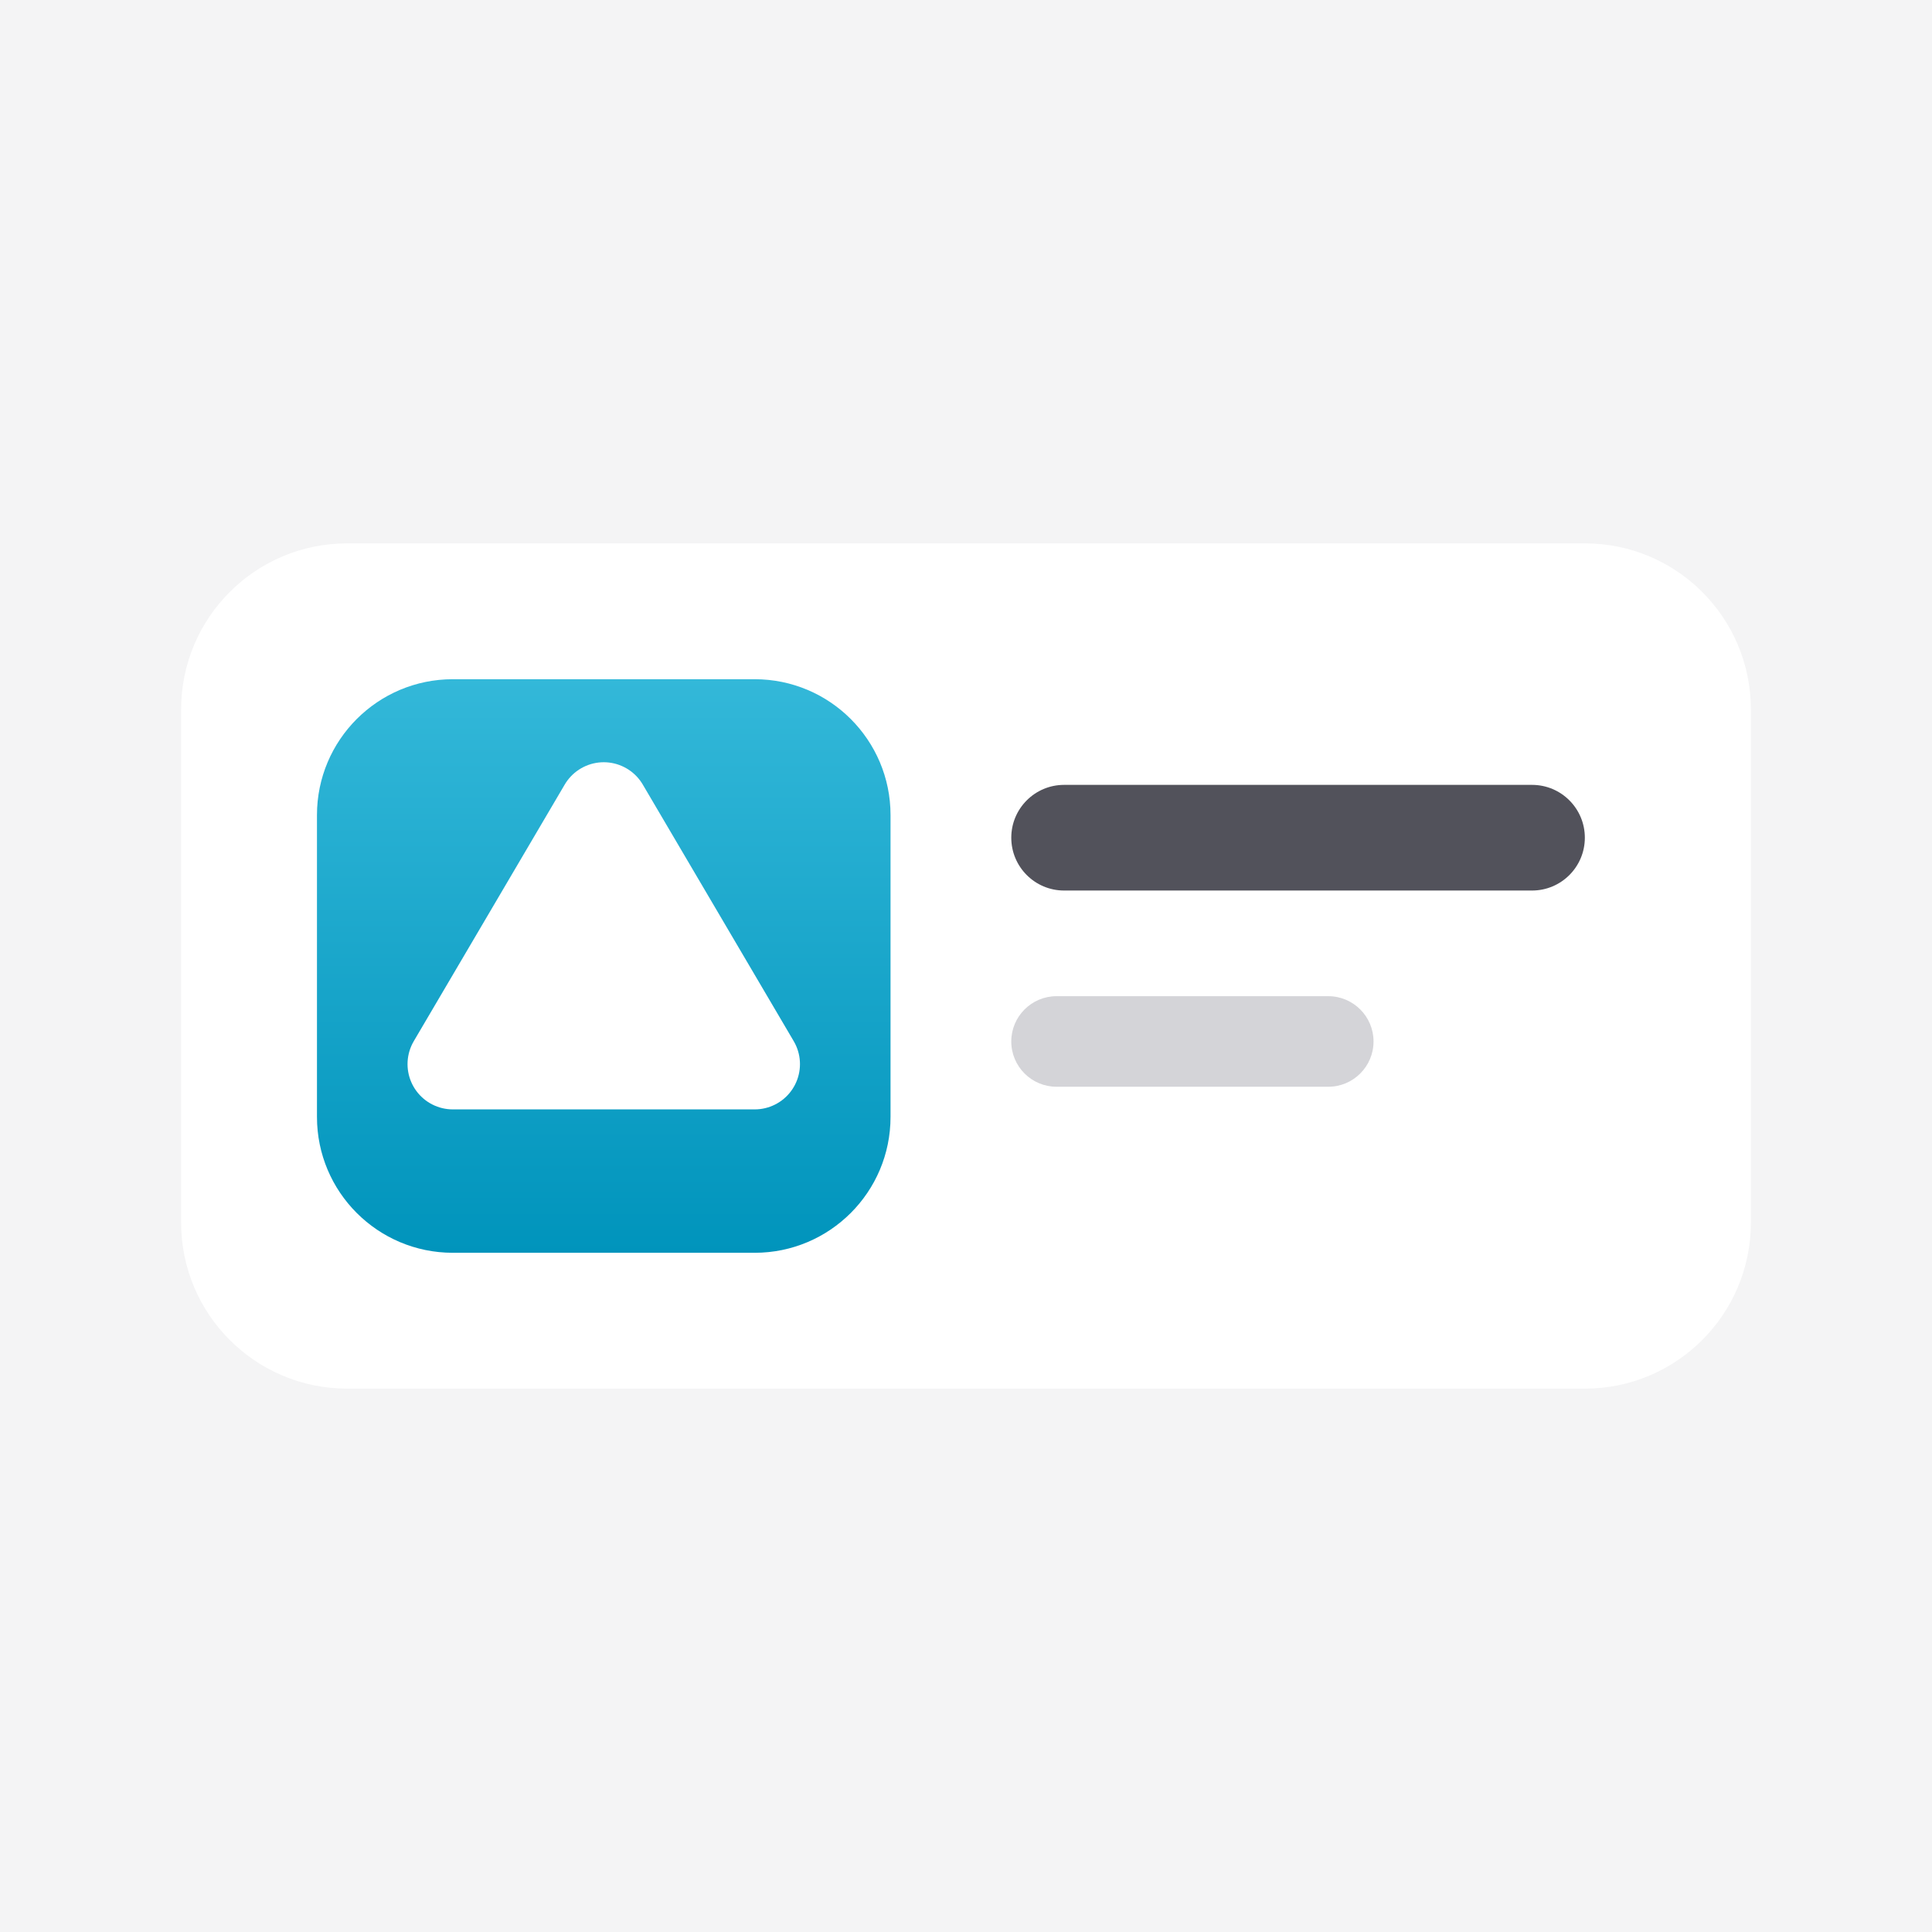
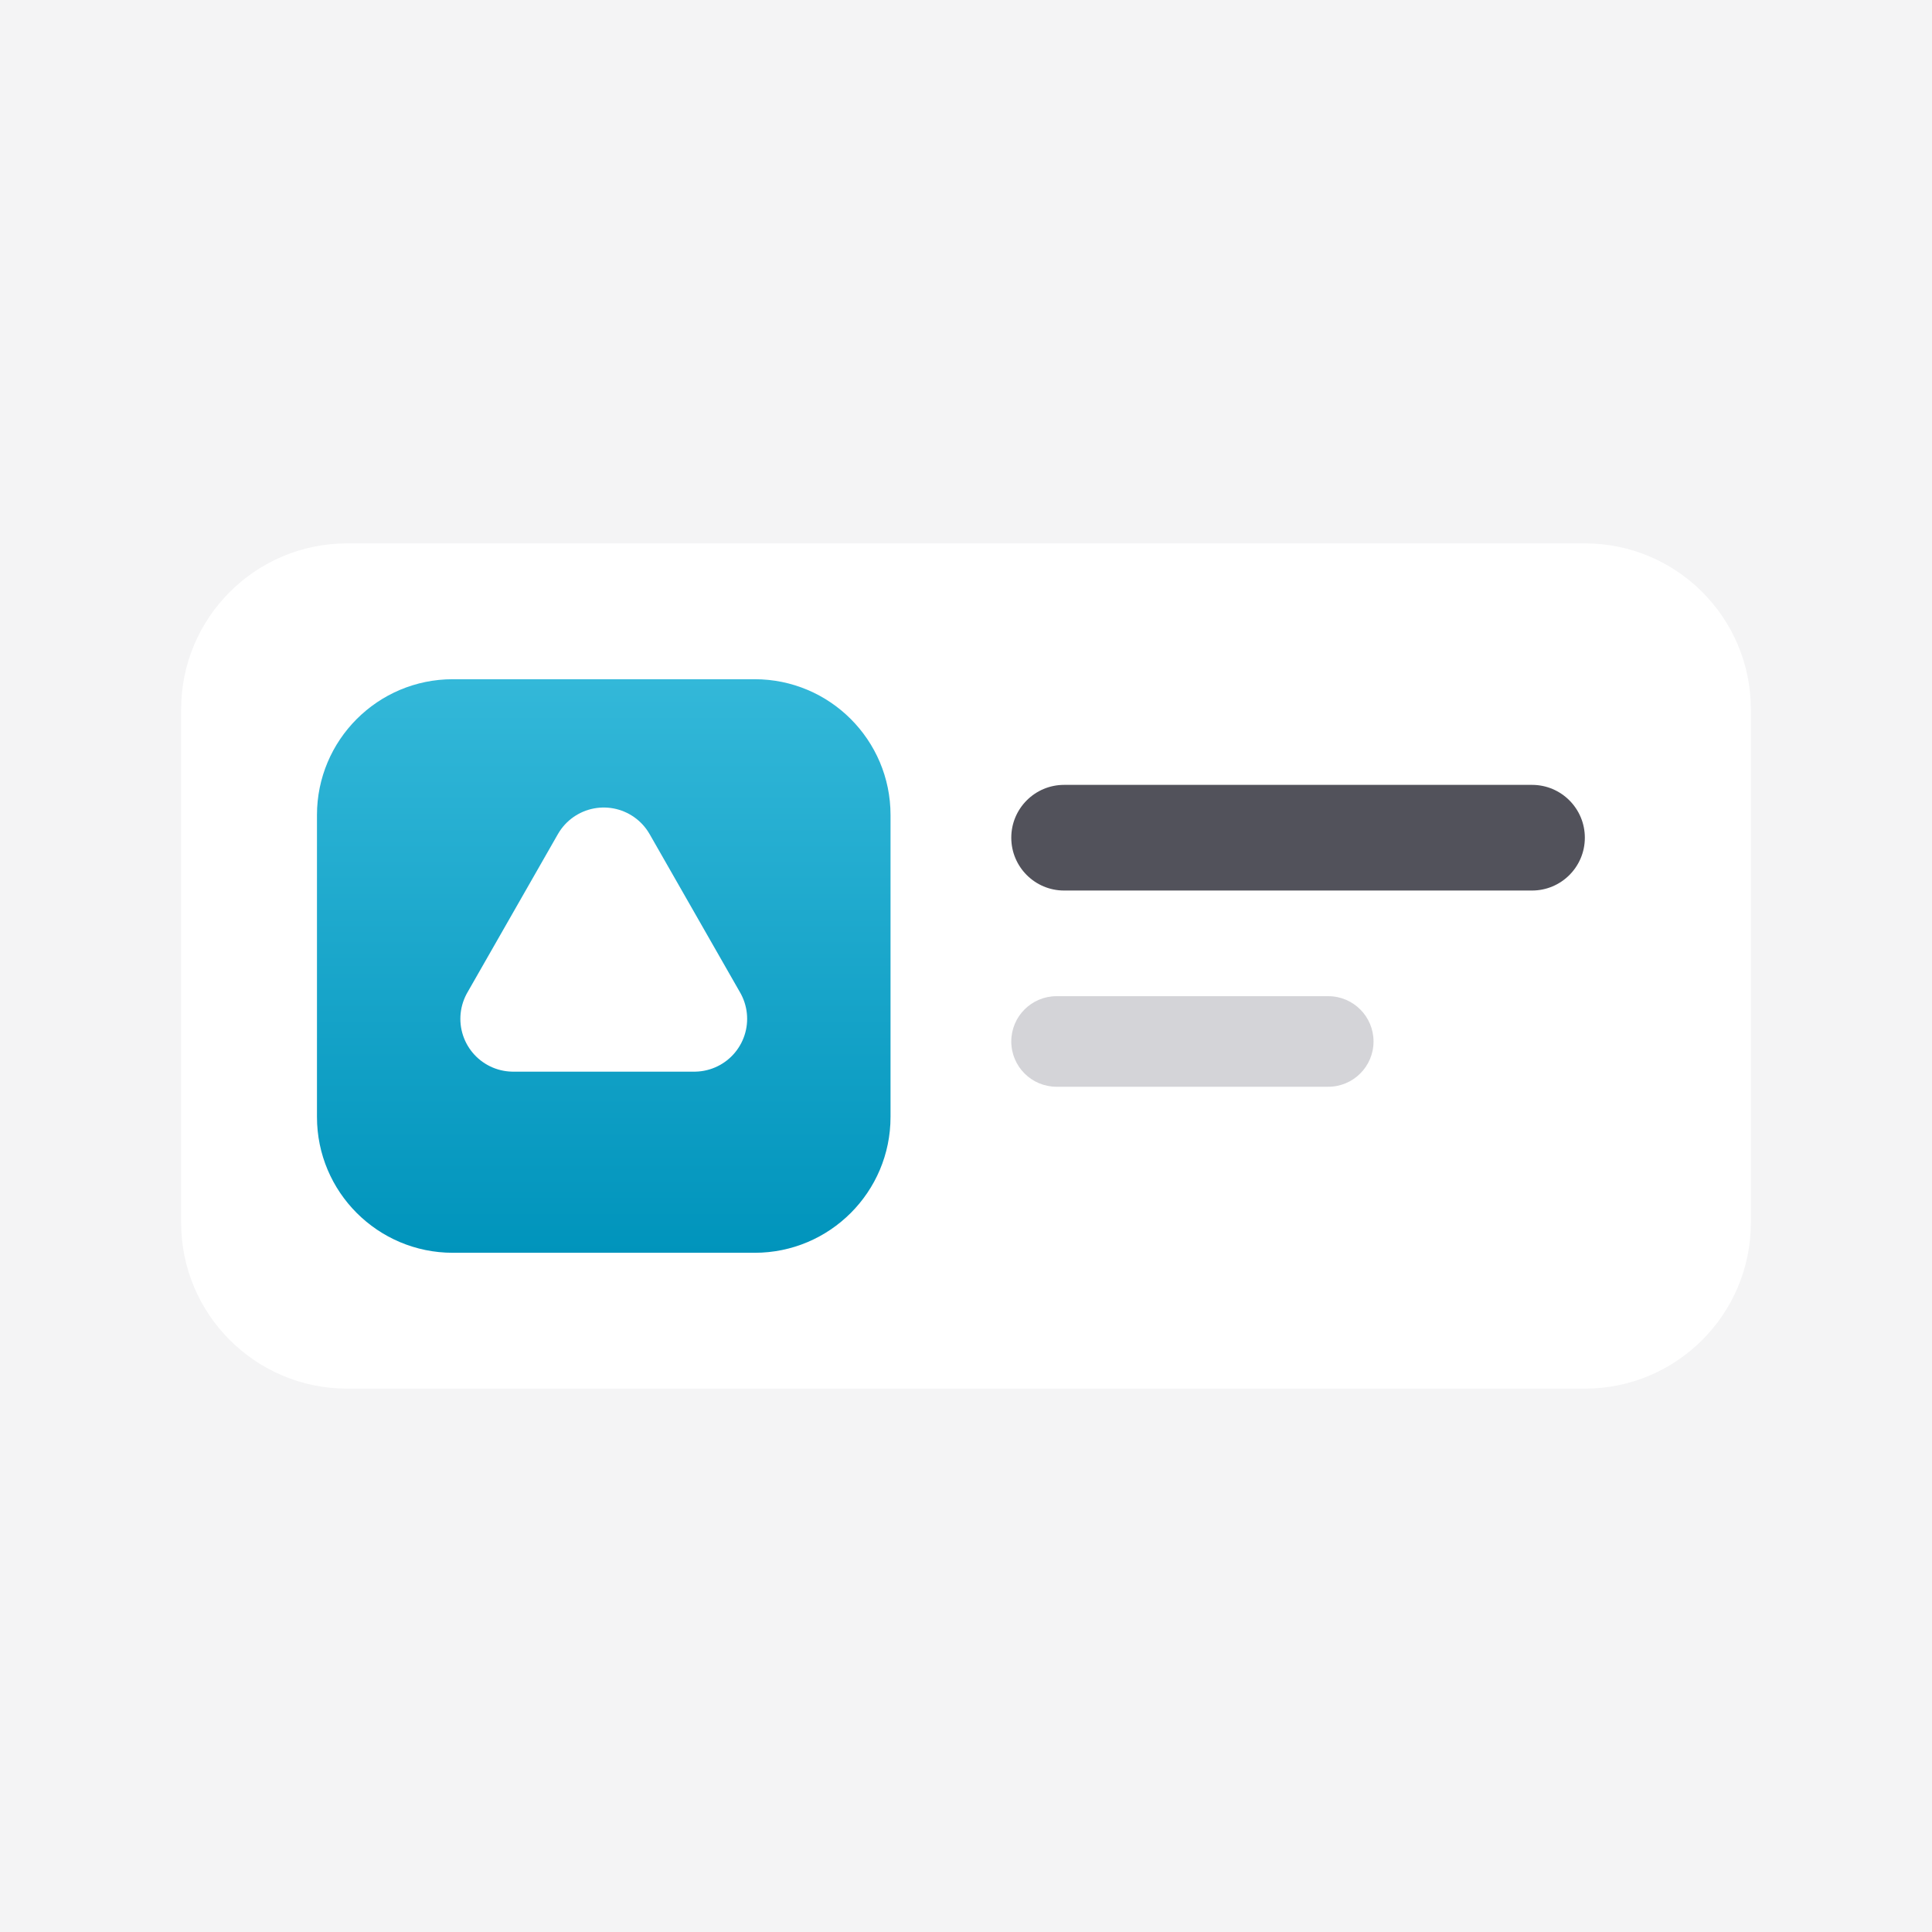
<svg xmlns="http://www.w3.org/2000/svg" viewBox="0 0 256 256" width="256" height="256">
  <defs>
    <linearGradient id="app" x1="0" y1="0" x2="0" y2="1">
      <stop offset="0" stop-color="#33b8d9" />
      <stop offset="1" stop-color="#0094bc" />
    </linearGradient>
  </defs>
  <rect width="256" height="256" fill="#f4f4f5" />
  <rect x="24" y="72" width="208" height="112" rx="22" fill="#fff" />
  <rect x="42" y="90" width="76" height="76" rx="18" fill="url(#app)" />
-   <path d="M80 107L100 141L60 141Z" fill="#fff" stroke="#fff" stroke-width="12" stroke-linejoin="round" />
+   <path d="M80 114L92 135L68 135Z" fill="#fff" stroke="#fff" stroke-width="14" stroke-linejoin="round" />
  <rect x="134" y="104" width="76" height="14" rx="7" fill="#52525b" />
  <rect x="134" y="132" width="48" height="12" rx="6" fill="#d4d4d8" />
</svg>
